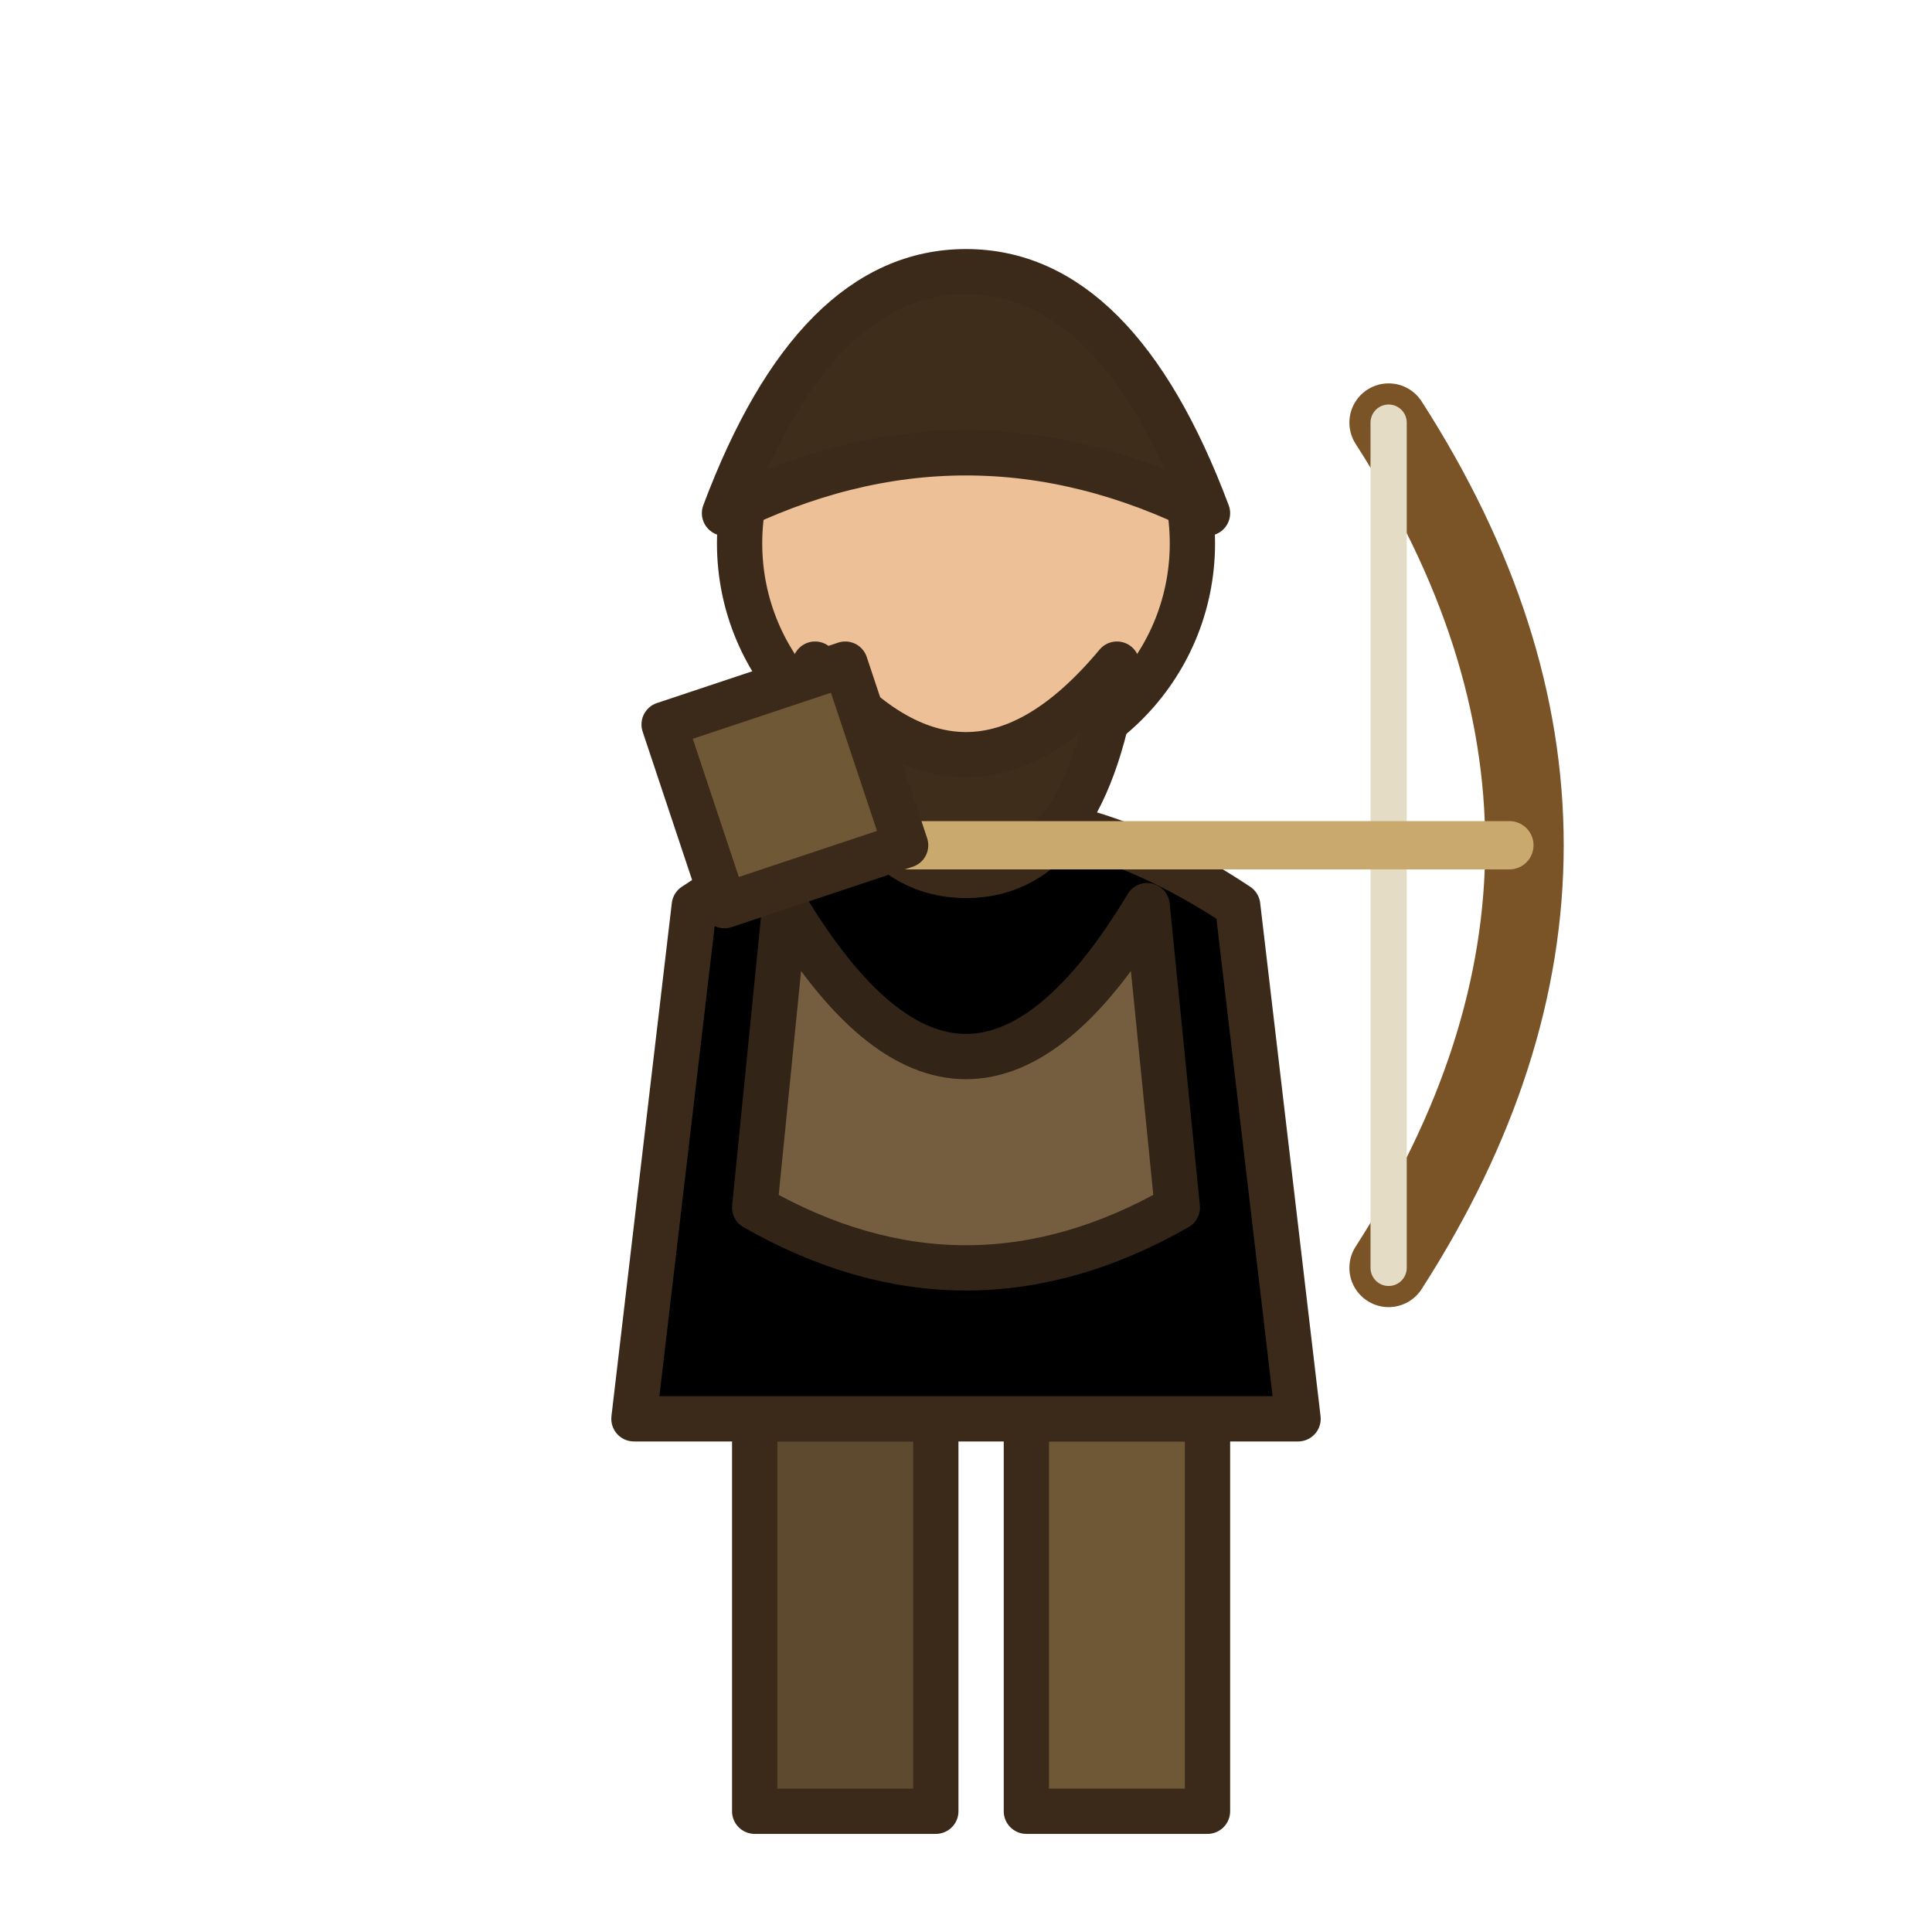
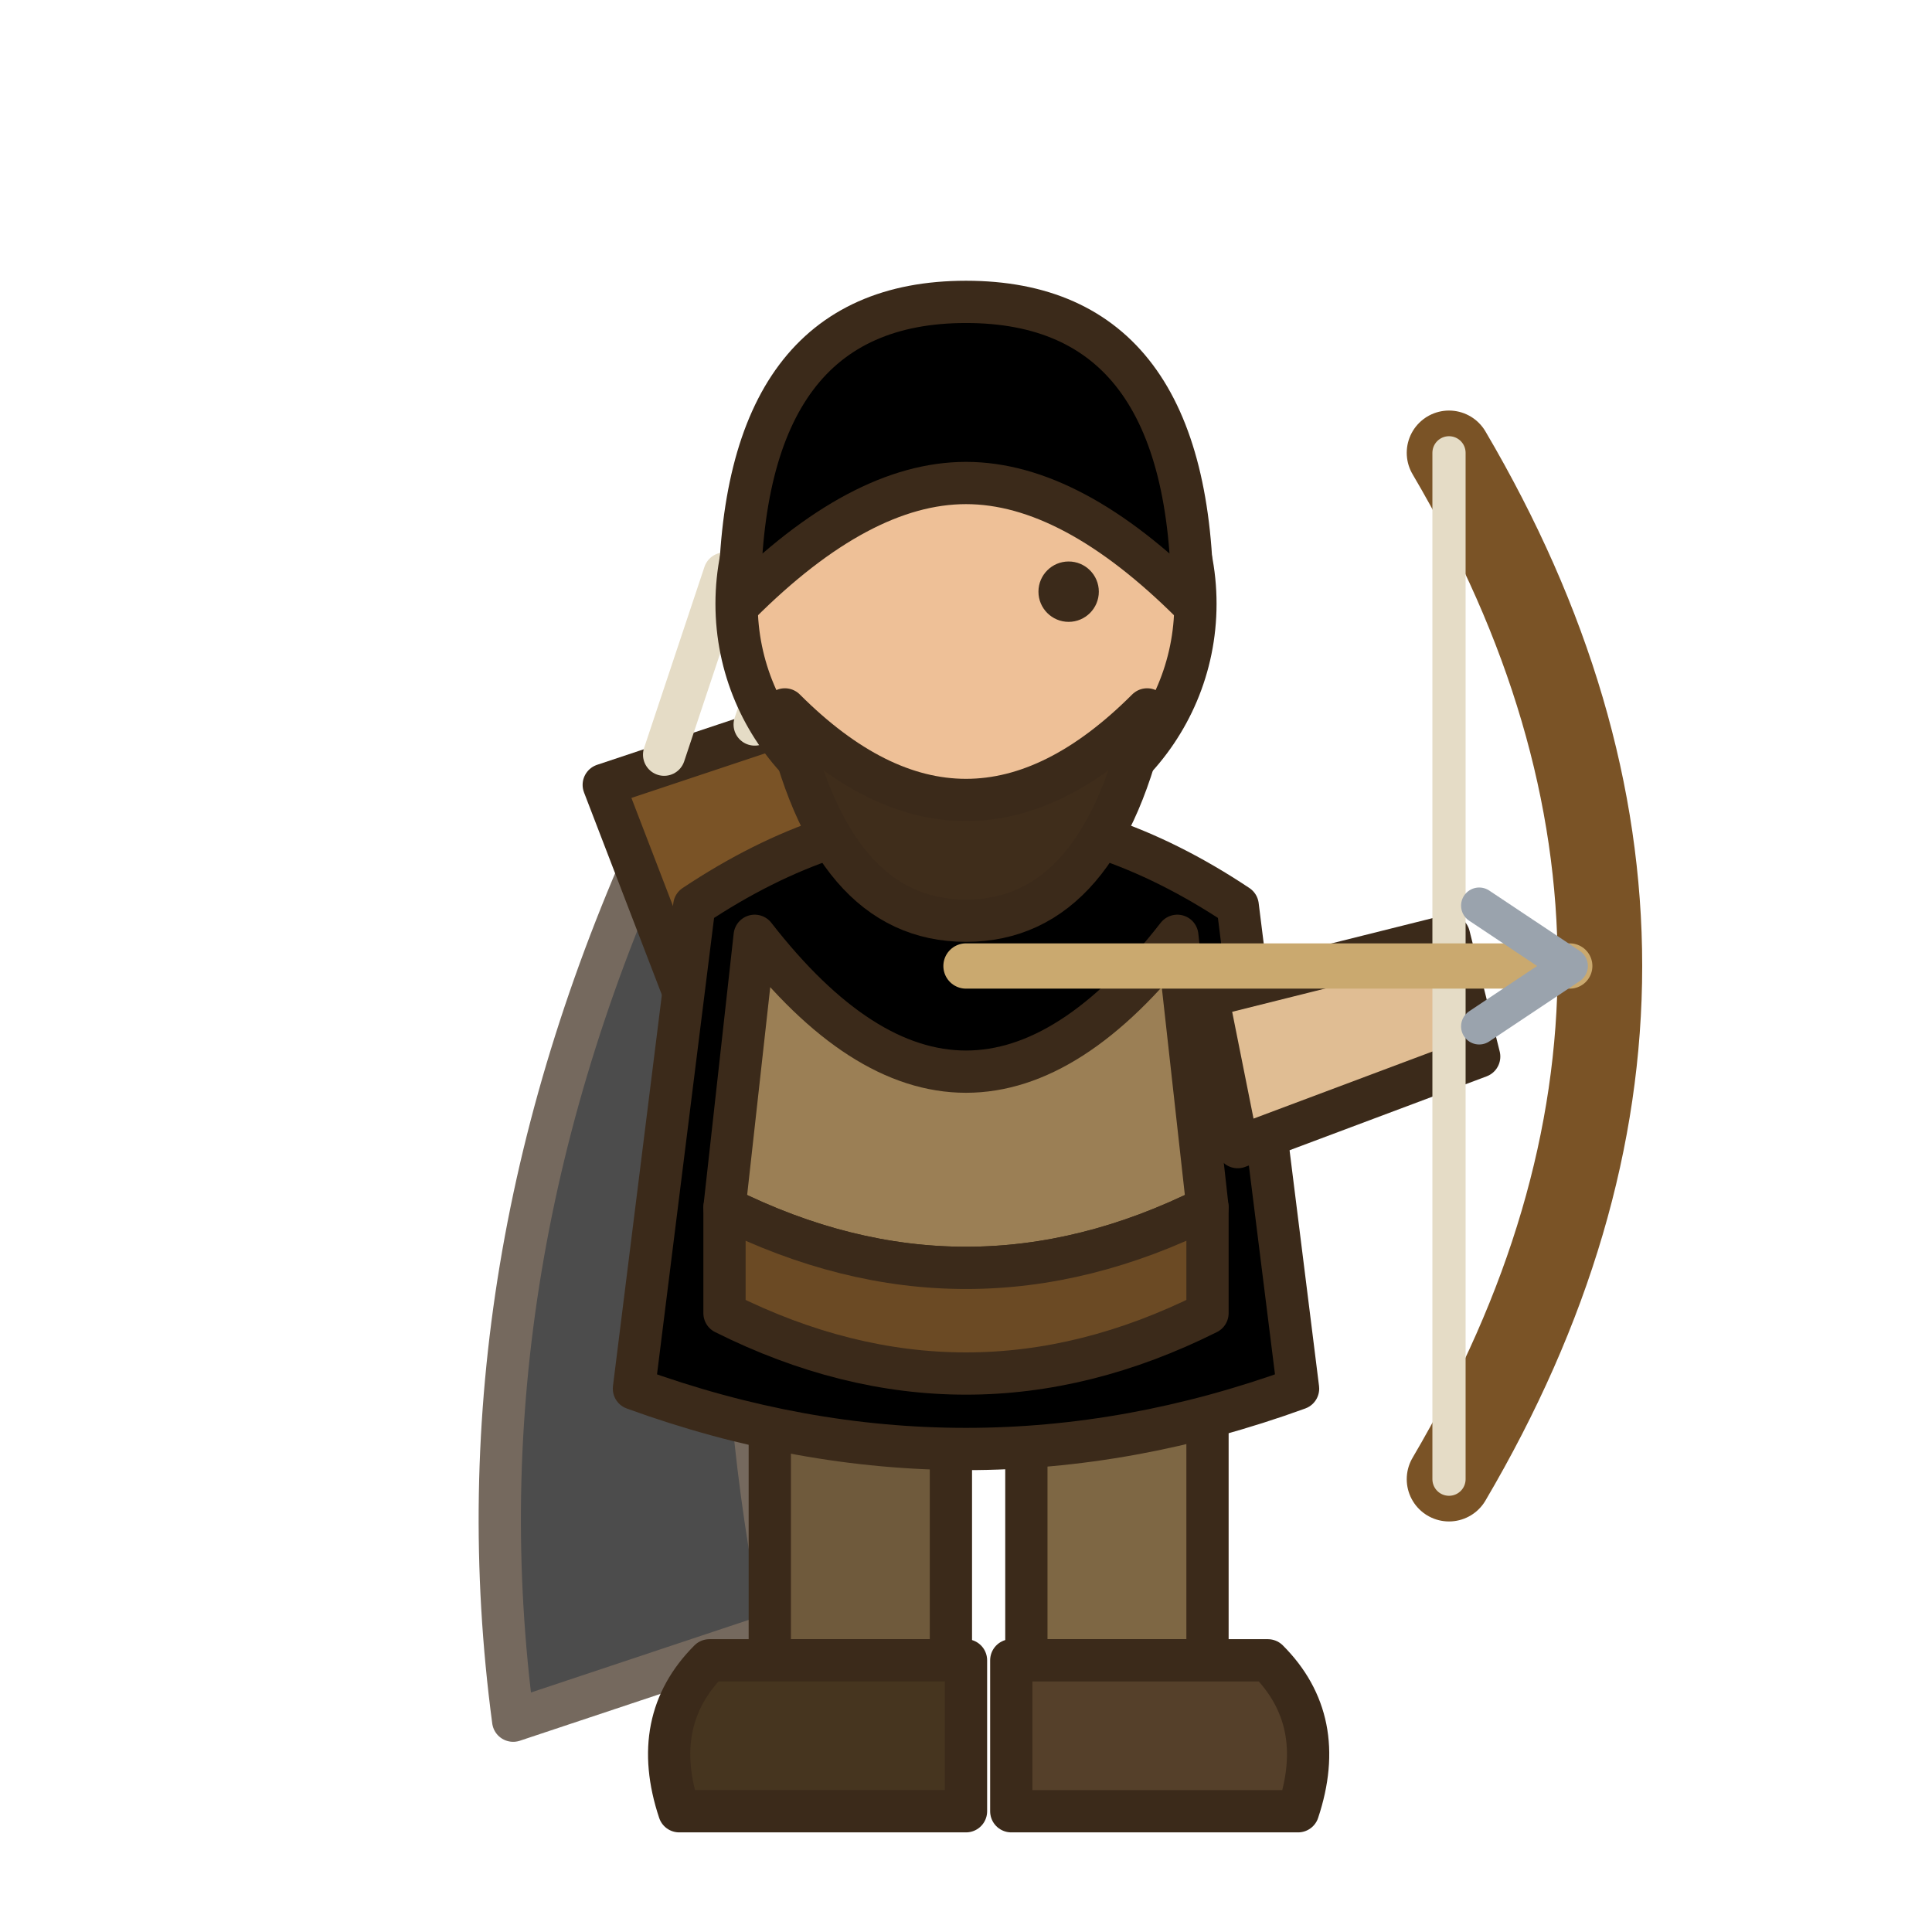
<svg xmlns="http://www.w3.org/2000/svg" viewBox="0 0 64 64" aria-hidden="true">
-   <g stroke="#3b2a1a" stroke-width="1.5" stroke-linejoin="round" stroke-linecap="round">
-     <path d="M25 60 h6 v-13 h-6 Z" fill="#5e4a2e" />
-     <path d="M34 60 h6 v-13 h-6 Z" fill="#6f5836" />
-     <path d="M23 30 q9 -6 18 0 l2 17 h-22 Z" fill="currentColor" />
-     <path d="M26 30 q6 10 12 0 l1 10 q-7 4 -14 0 Z" fill="#8a6f4a" opacity="0.85" />
-     <circle cx="32" cy="18" r="7.5" fill="#eec097" />
-     <path d="M24 17 q3 -8 8 -8 q5 0 8 8 q-8 -4 -16 0 Z" fill="#3f2d1b" />
-     <path d="M27 22 q5 6 10 0 q-1 7 -5 7 q-4 0 -5 -7 Z" fill="#3f2d1b" />
-     <path d="M46 14 q9 14 0 28" fill="none" stroke="#7a5326" stroke-width="2.6" />
-     <path d="M46 14 L46 42" fill="none" stroke="#e5dcc6" stroke-width="1.2" />
-     <path d="M30 28 L50 28" fill="none" stroke="#caa96f" stroke-width="1.6" />
-     <path d="M22 24 l6 -2 2 6 -6 2 Z" fill="#6f5836" />
+   <g stroke="#3b2a1a" stroke-width="1.4" stroke-linejoin="round" stroke-linecap="round">
+     <path d="M22 27 q-7 15 -5 30 l9 -3 q-3 -15 1 -25 Z" fill="currentColor" opacity="0.7" />
+     <path d="M25.5 46 h6 v9 h-6 Z" fill="#6f5a3c" />
+     <path d="M34 46 h6 v9 h-6 Z" fill="#7e6744" />
+     <path d="M23.5 55 h8.5 v5 h-9.5 q-1 -3 1 -5 Z" fill="#46351f" />
+     <path d="M33.5 55 h8.5 q2 2 1 5 h-9.5 Z" fill="#55402a" />
+     <path d="M20 26 l6 -2 5 13 -6 2 Z" fill="#7a5326" />
+     <g stroke="#e5dcc6" stroke-width="1.4">
+       <path d="M22 25 l2 -6" />
+       <path d="M25 24 l2 -6" />
+       <path d="M28 23 l2 -6" />
+     </g>
+     <path d="M23 30 q9 -6 18 0 l2 16 q-11 4 -22 0 Z" fill="currentColor" />
+     <path d="M25 31 q7 9 14 0 l1 9 q-8 4 -16 0 Z" fill="#9b7f55" />
+     <path d="M24 40 q8 4 16 0 l0 3.5 q-8 4 -16 0 Z" fill="#6b4a24" />
+     <path d="M40 33 l8 -2 1 4 -8 3 Z" fill="#e0bd93" />
+     <path d="M48 15 q10 17 0 34" fill="none" stroke="#7a5326" stroke-width="2.8" />
+     <path d="M48 15 L48 49" fill="none" stroke="#e5dcc6" stroke-width="1.1" />
+     <path d="M32 32 L52 32" fill="none" stroke="#caa96f" stroke-width="1.5" />
+     <path d="M52 32 l-3 -2 M52 32 l-3 2" fill="none" stroke="#9aa3ad" stroke-width="1.2" />
+     <circle cx="32" cy="20" r="7.6" fill="#eec097" />
+     <circle cx="35.4" cy="19.6" r="1" fill="#3b2a1a" stroke="none" />
+     <path d="M24.5 20 q0 -10 7.5 -10 q7.5 0 7.5 10 q-4 -4 -7.5 -4 q-3.5 0 -7.5 4 Z" fill="currentColor" />
+     <path d="M26 23.5 q6 6 12 0 q-1.5 7 -6 7 q-4.5 0 -6 -7 Z" fill="#3f2d1b" />
  </g>
</svg>
